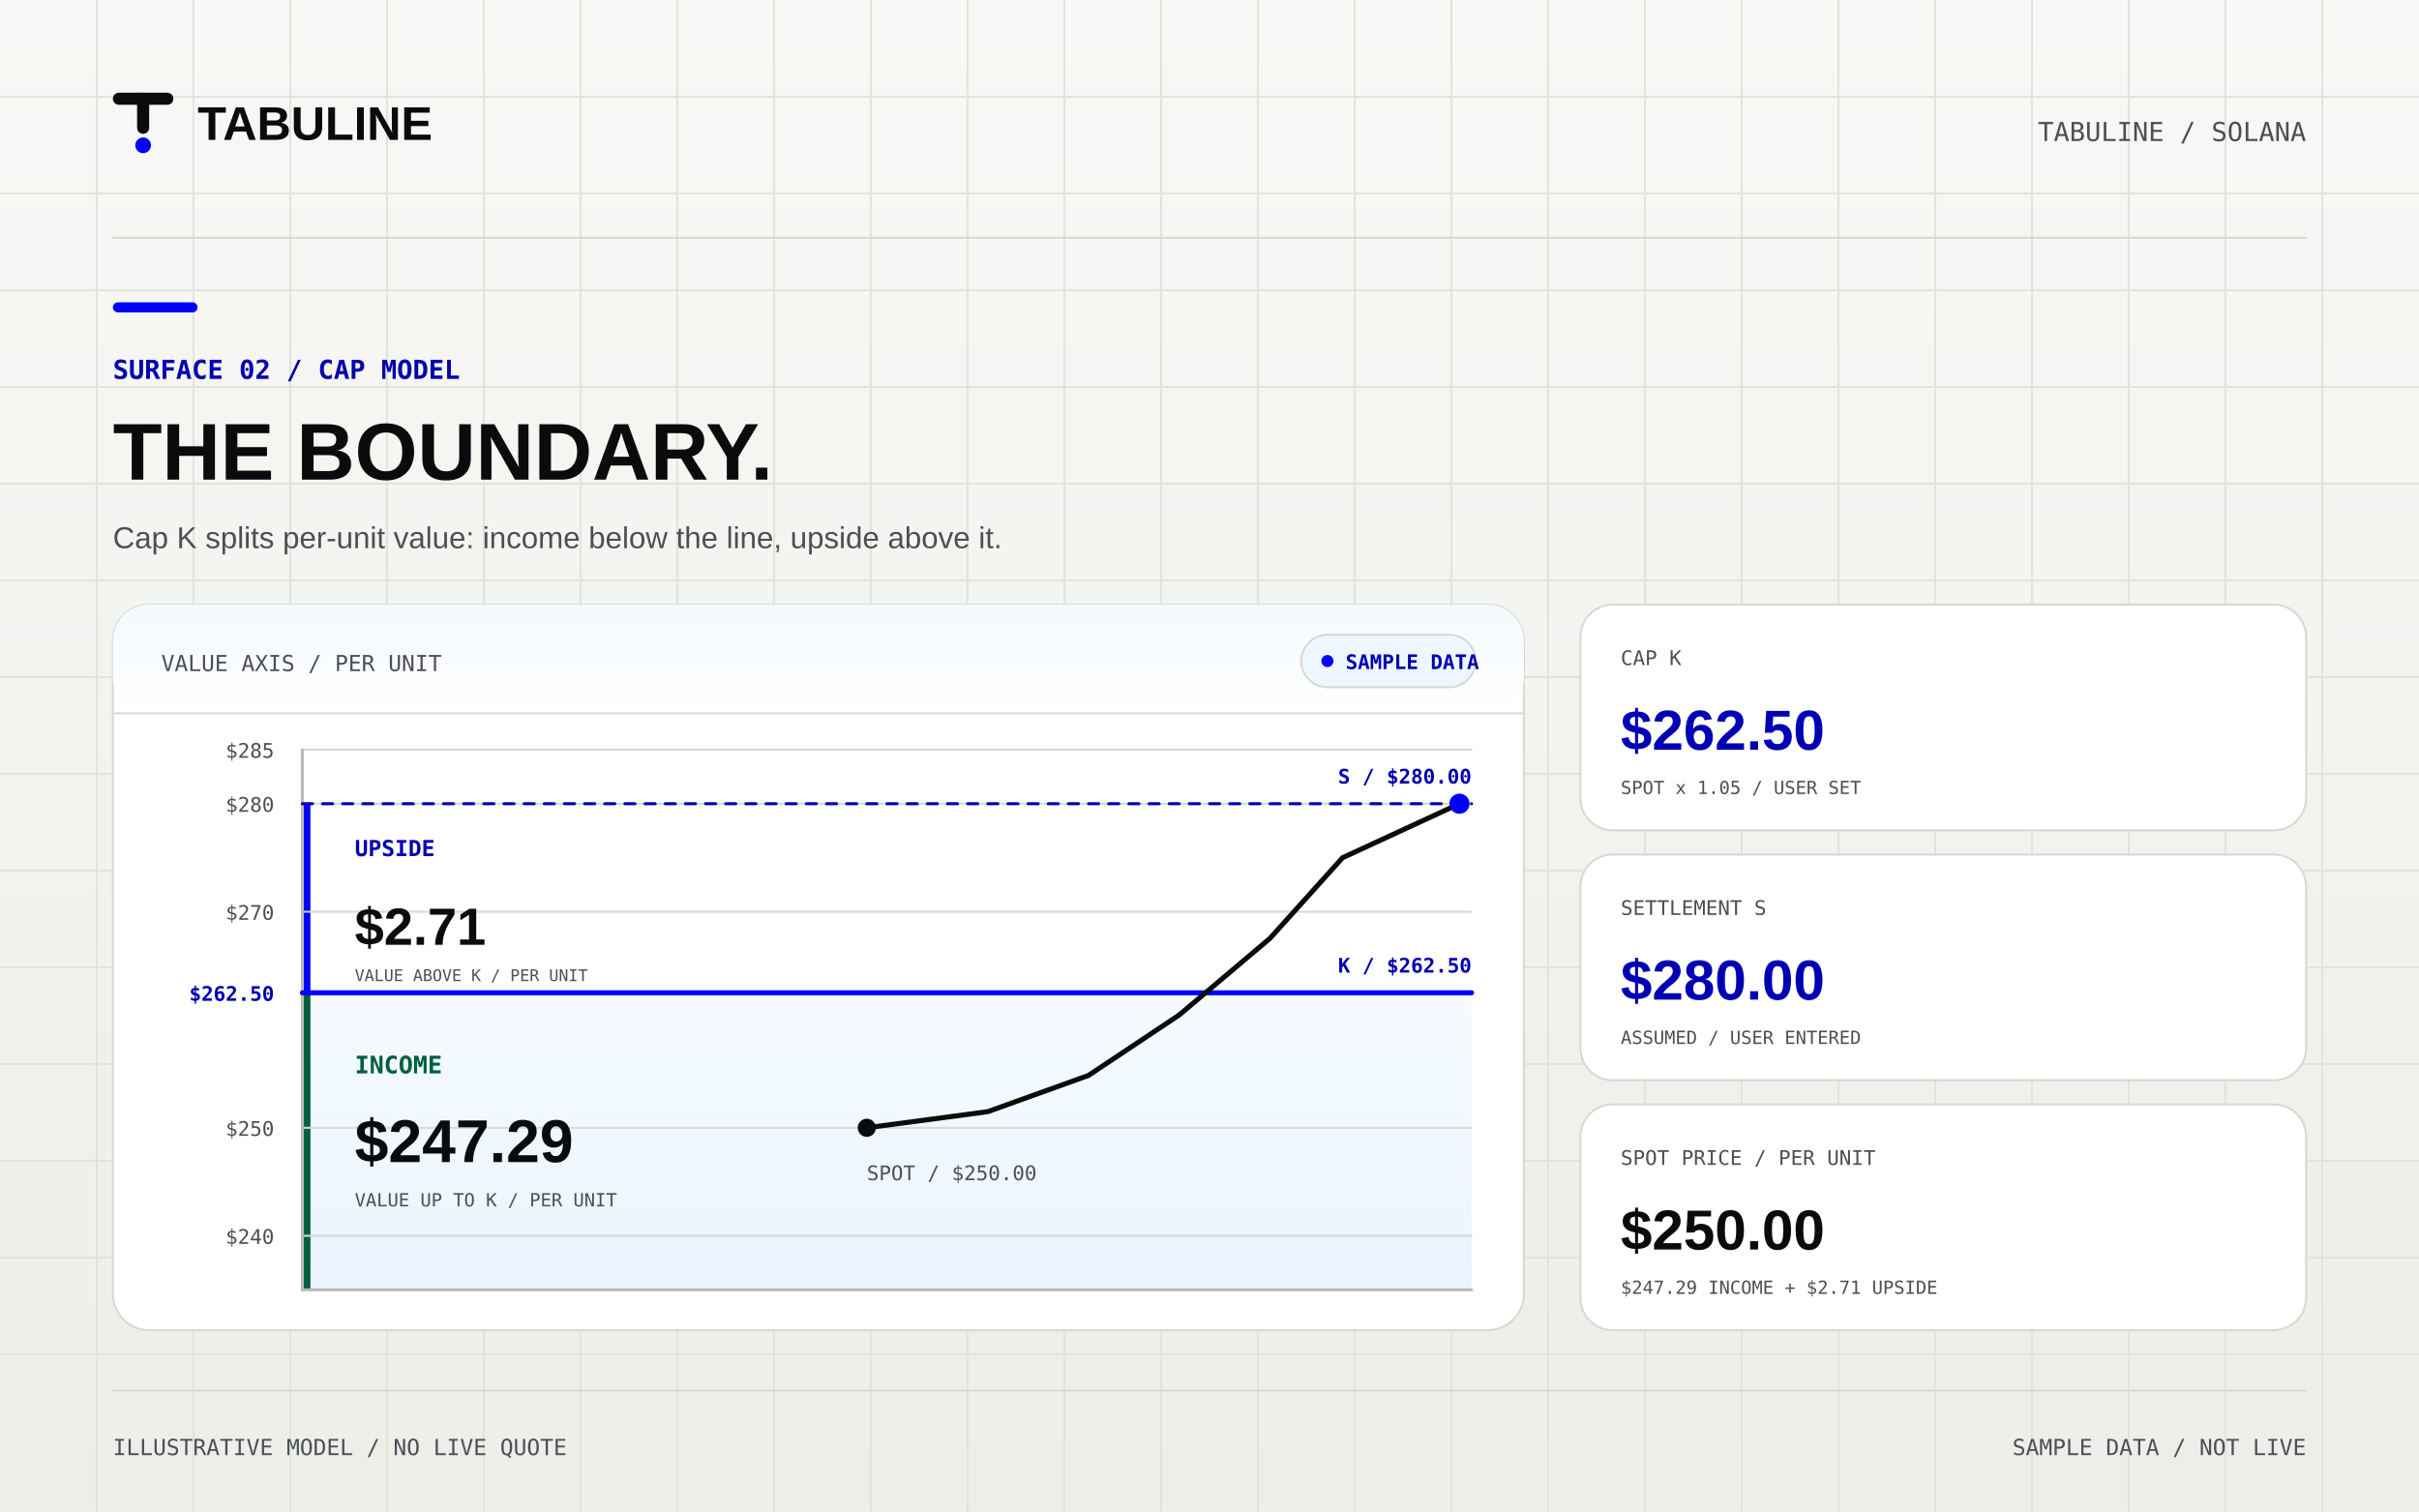
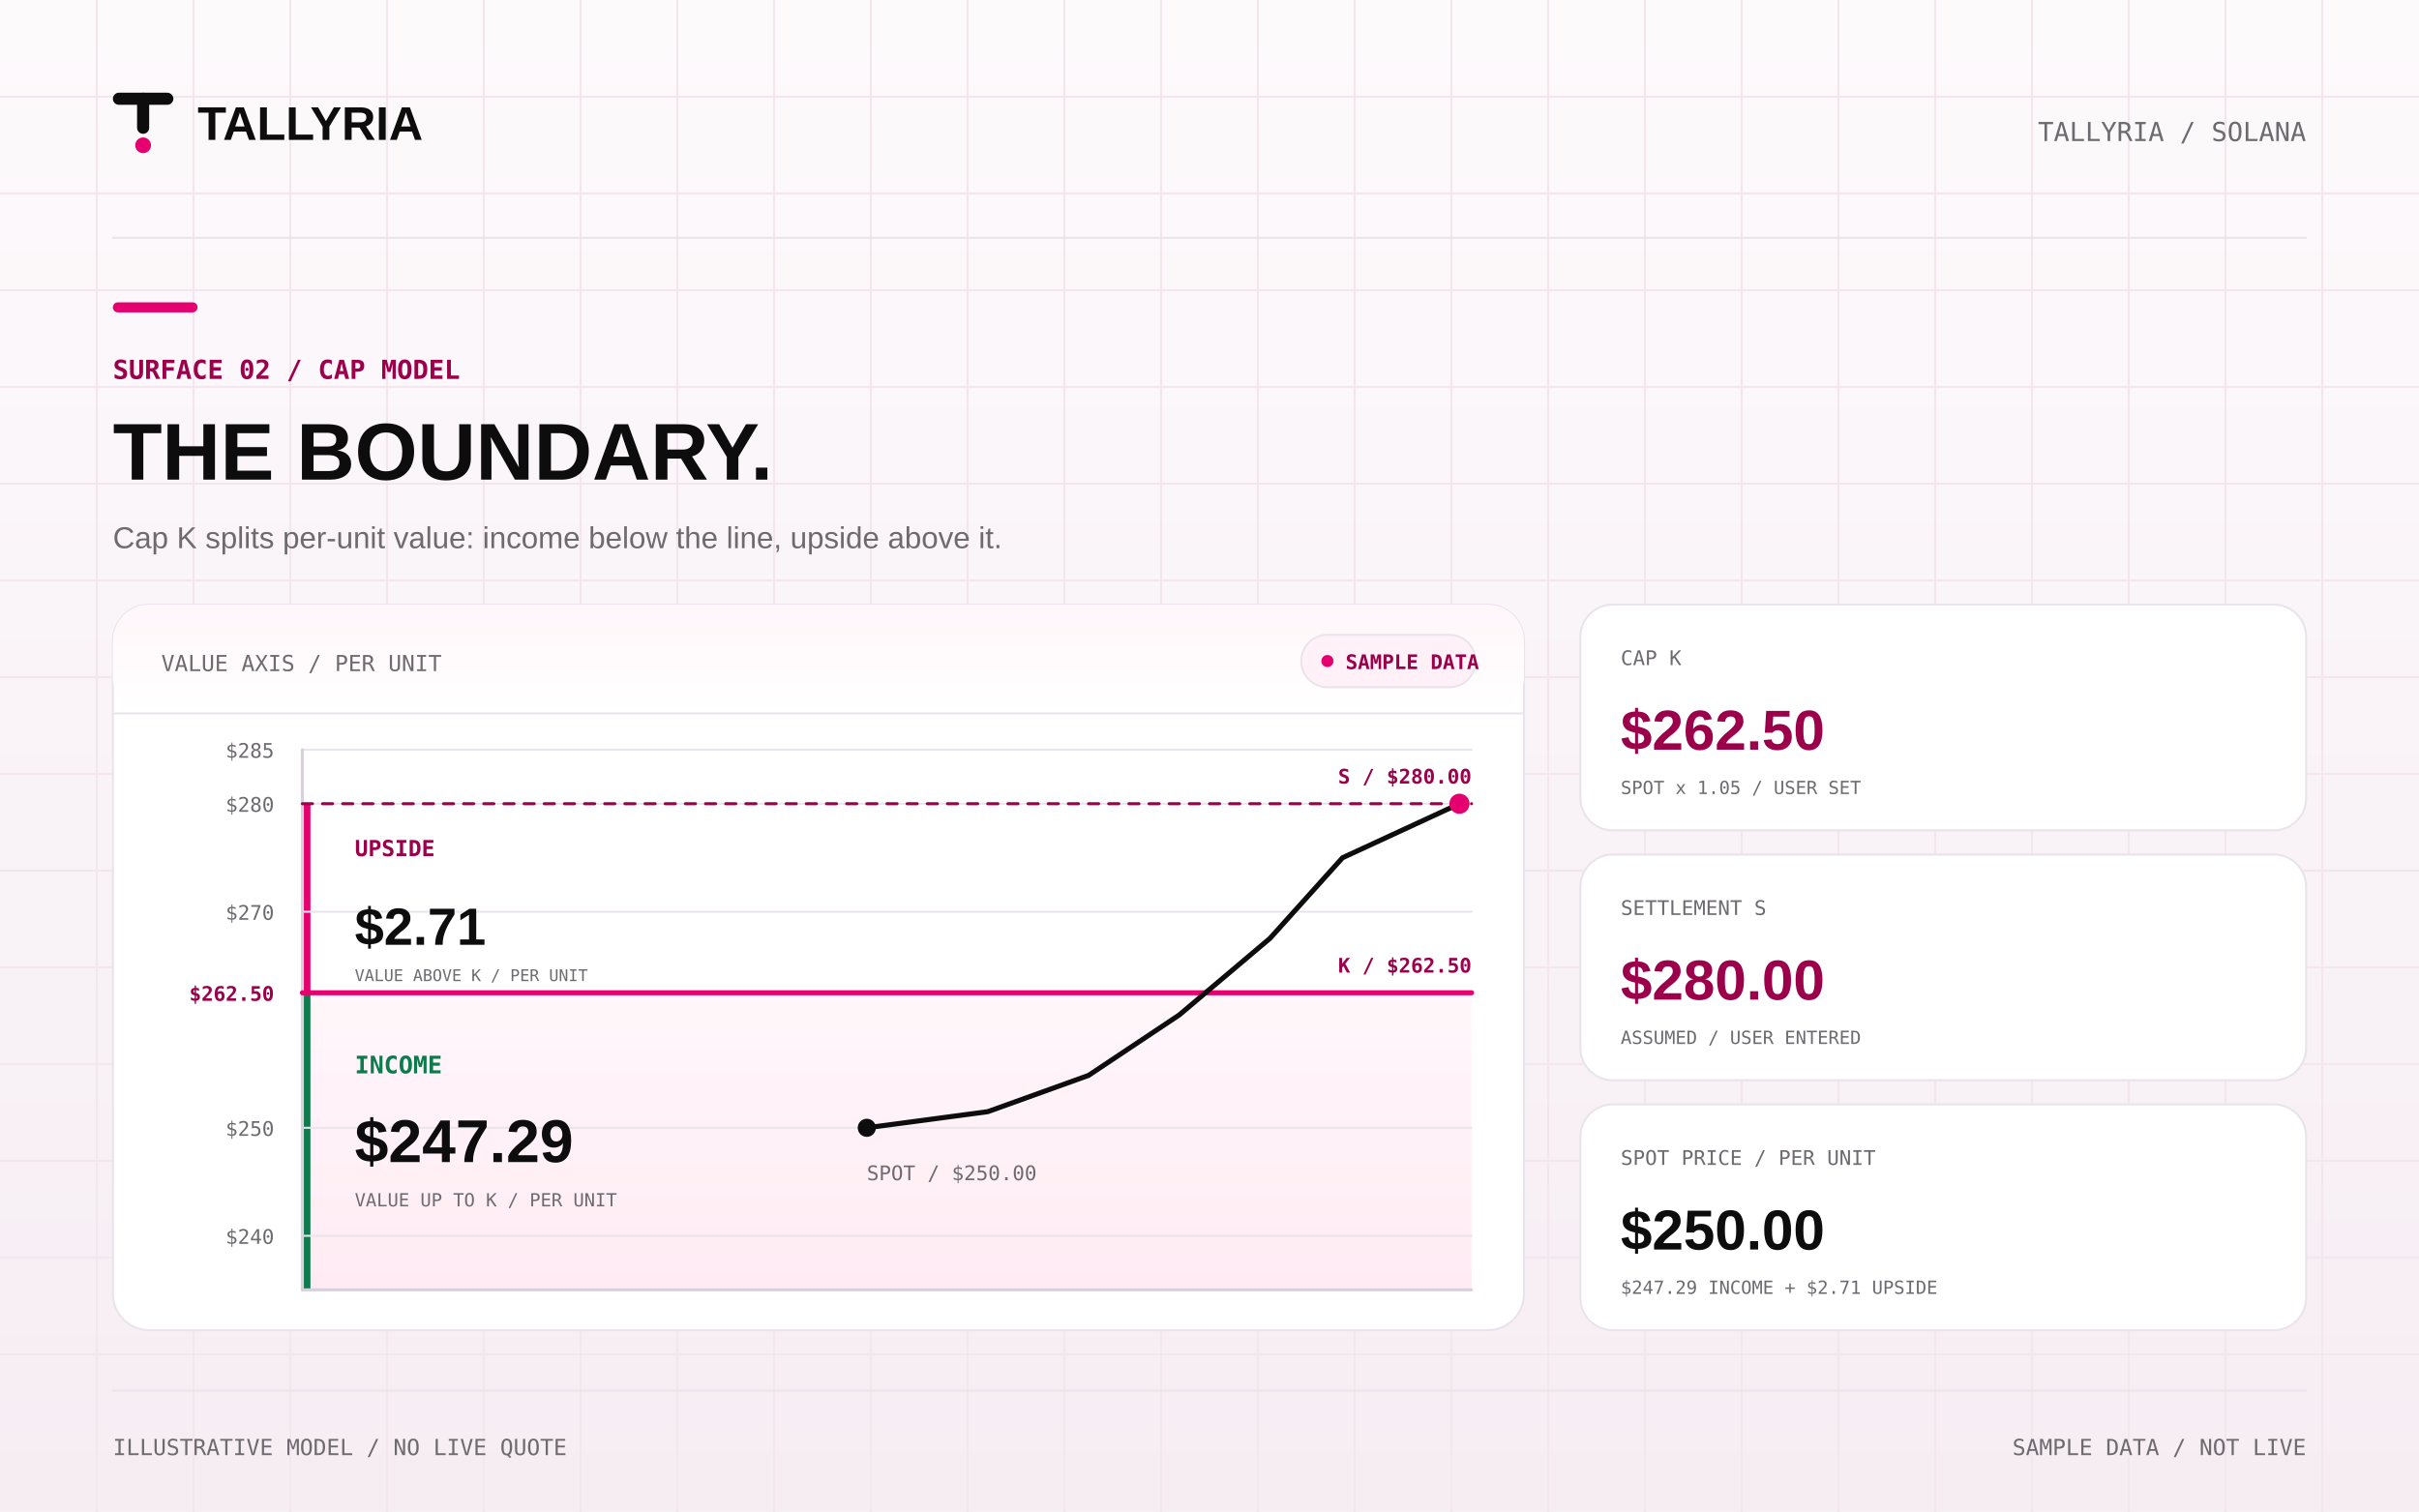
<svg xmlns="http://www.w3.org/2000/svg" width="1200" height="750" viewBox="0 0 1200 750" role="img" aria-labelledby="t d">
  <defs>
    <linearGradient id="d1" x1="0" y1="0" x2="0" y2="1">
-       <stop offset="0" stop-color="#f8f9f6" />
-       <stop offset="1" stop-color="#eceee9" />
+       <stop offset="0" stop-color="#fdfafc" />
+       <stop offset="1" stop-color="#f6edf3" />
    </linearGradient>
    <linearGradient id="d2" x1="0" y1="0" x2="0" y2="1">
-       <stop offset="0" stop-color="#f4f9ff" />
+       <stop offset="0" stop-color="#fff6fa" />
      <stop offset="1" stop-color="#ffffff" />
    </linearGradient>
    <linearGradient id="d3" x1="0" y1="0" x2="0" y2="1">
-       <stop offset="0" stop-color="#f4f9ff" />
-       <stop offset="1" stop-color="#e8f3ff" />
+       <stop offset="0" stop-color="#fff6fa" />
+       <stop offset="1" stop-color="#ffe9f2" />
    </linearGradient>
  </defs>
-   <rect width="1200" height="750" fill="#f4f5f2" />
+   <rect width="1200" height="750" fill="#fbf6f9" />
  <rect x="0.00" y="0.00" width="1200.00" height="750.00" rx="0.00" fill="url(#d1)" />
-   <polyline points="48.00,0.00 48.00,750.00" fill="none" stroke="#e1e4dd" stroke-width="1" stroke-linecap="round" />
-   <polyline points="96.00,0.00 96.00,750.00" fill="none" stroke="#e1e4dd" stroke-width="1" stroke-linecap="round" />
-   <polyline points="144.00,0.00 144.00,750.00" fill="none" stroke="#e1e4dd" stroke-width="1" stroke-linecap="round" />
-   <polyline points="192.00,0.00 192.00,750.00" fill="none" stroke="#e1e4dd" stroke-width="1" stroke-linecap="round" />
-   <polyline points="240.00,0.00 240.00,750.00" fill="none" stroke="#e1e4dd" stroke-width="1" stroke-linecap="round" />
-   <polyline points="288.00,0.00 288.00,750.00" fill="none" stroke="#e1e4dd" stroke-width="1" stroke-linecap="round" />
-   <polyline points="336.00,0.00 336.00,750.00" fill="none" stroke="#e1e4dd" stroke-width="1" stroke-linecap="round" />
-   <polyline points="384.00,0.00 384.00,750.00" fill="none" stroke="#e1e4dd" stroke-width="1" stroke-linecap="round" />
-   <polyline points="432.00,0.00 432.00,750.00" fill="none" stroke="#e1e4dd" stroke-width="1" stroke-linecap="round" />
-   <polyline points="480.00,0.00 480.00,750.00" fill="none" stroke="#e1e4dd" stroke-width="1" stroke-linecap="round" />
-   <polyline points="528.00,0.00 528.00,750.00" fill="none" stroke="#e1e4dd" stroke-width="1" stroke-linecap="round" />
-   <polyline points="576.00,0.00 576.00,750.00" fill="none" stroke="#e1e4dd" stroke-width="1" stroke-linecap="round" />
-   <polyline points="624.00,0.00 624.00,750.00" fill="none" stroke="#e1e4dd" stroke-width="1" stroke-linecap="round" />
-   <polyline points="672.00,0.00 672.00,750.00" fill="none" stroke="#e1e4dd" stroke-width="1" stroke-linecap="round" />
-   <polyline points="720.00,0.00 720.00,750.00" fill="none" stroke="#e1e4dd" stroke-width="1" stroke-linecap="round" />
-   <polyline points="768.00,0.00 768.00,750.00" fill="none" stroke="#e1e4dd" stroke-width="1" stroke-linecap="round" />
-   <polyline points="816.00,0.00 816.00,750.00" fill="none" stroke="#e1e4dd" stroke-width="1" stroke-linecap="round" />
-   <polyline points="864.00,0.00 864.00,750.00" fill="none" stroke="#e1e4dd" stroke-width="1" stroke-linecap="round" />
-   <polyline points="912.00,0.00 912.00,750.00" fill="none" stroke="#e1e4dd" stroke-width="1" stroke-linecap="round" />
-   <polyline points="960.00,0.00 960.00,750.00" fill="none" stroke="#e1e4dd" stroke-width="1" stroke-linecap="round" />
-   <polyline points="1008.00,0.00 1008.00,750.00" fill="none" stroke="#e1e4dd" stroke-width="1" stroke-linecap="round" />
-   <polyline points="1056.00,0.00 1056.00,750.00" fill="none" stroke="#e1e4dd" stroke-width="1" stroke-linecap="round" />
-   <polyline points="1104.00,0.00 1104.00,750.00" fill="none" stroke="#e1e4dd" stroke-width="1" stroke-linecap="round" />
-   <polyline points="1152.00,0.00 1152.00,750.00" fill="none" stroke="#e1e4dd" stroke-width="1" stroke-linecap="round" />
-   <polyline points="0.00,48.00 1200.00,48.00" fill="none" stroke="#e1e4dd" stroke-width="1" stroke-linecap="round" />
-   <polyline points="0.00,96.00 1200.00,96.00" fill="none" stroke="#e1e4dd" stroke-width="1" stroke-linecap="round" />
-   <polyline points="0.00,144.00 1200.00,144.00" fill="none" stroke="#e1e4dd" stroke-width="1" stroke-linecap="round" />
-   <polyline points="0.00,192.00 1200.00,192.00" fill="none" stroke="#e1e4dd" stroke-width="1" stroke-linecap="round" />
-   <polyline points="0.00,240.00 1200.00,240.00" fill="none" stroke="#e1e4dd" stroke-width="1" stroke-linecap="round" />
-   <polyline points="0.00,288.00 1200.00,288.00" fill="none" stroke="#e1e4dd" stroke-width="1" stroke-linecap="round" />
-   <polyline points="0.00,336.00 1200.00,336.00" fill="none" stroke="#e1e4dd" stroke-width="1" stroke-linecap="round" />
-   <polyline points="0.00,384.00 1200.00,384.00" fill="none" stroke="#e1e4dd" stroke-width="1" stroke-linecap="round" />
-   <polyline points="0.00,432.00 1200.00,432.00" fill="none" stroke="#e1e4dd" stroke-width="1" stroke-linecap="round" />
-   <polyline points="0.00,480.00 1200.00,480.00" fill="none" stroke="#e1e4dd" stroke-width="1" stroke-linecap="round" />
-   <polyline points="0.00,528.00 1200.00,528.00" fill="none" stroke="#e1e4dd" stroke-width="1" stroke-linecap="round" />
-   <polyline points="0.00,576.00 1200.00,576.00" fill="none" stroke="#e1e4dd" stroke-width="1" stroke-linecap="round" />
-   <polyline points="0.00,624.00 1200.00,624.00" fill="none" stroke="#e1e4dd" stroke-width="1" stroke-linecap="round" />
-   <polyline points="0.00,672.00 1200.00,672.00" fill="none" stroke="#e1e4dd" stroke-width="1" stroke-linecap="round" />
-   <rect x="56.00" y="46.00" width="30.00" height="6.00" rx="3.00" fill="#0a0b0d" stroke="none" />
-   <rect x="68.00" y="46.00" width="6.00" height="20.40" rx="3.00" fill="#0a0b0d" stroke="none" />
-   <circle cx="71.00" cy="72.10" r="3.90" fill="#0000ff" />
-   <text x="98.00" y="69.40" fill="#0a0b0d" font-family="'Segoe UI','Helvetica Neue',Arial,sans-serif" font-size="23.4" font-weight="700" text-anchor="start">TABULINE</text>
-   <text x="1144.00" y="70.00" fill="#4c4f55" font-family="Consolas,'Cascadia Mono',monospace" font-size="13" font-weight="400" text-anchor="end">TABULINE / SOLANA</text>
-   <polyline points="56.00,118.00 1144.00,118.00" fill="none" stroke="#d7d9d3" stroke-width="1" stroke-linecap="round" />
-   <rect x="56.00" y="150.00" width="42.00" height="5.00" rx="2.50" fill="#0000ff" stroke="none" />
-   <text x="56.00" y="188.00" fill="#0000b3" font-family="Consolas,'Cascadia Mono',monospace" font-size="13" font-weight="700" text-anchor="start">SURFACE 02 / CAP MODEL</text>
-   <text x="56.00" y="238.00" fill="#0a0b0d" font-family="'Segoe UI','Helvetica Neue',Arial,sans-serif" font-size="40" font-weight="700" text-anchor="start">THE BOUNDARY.</text>
-   <text x="56.00" y="272.00" fill="#4c4f55" font-family="'Segoe UI','Helvetica Neue',Arial,sans-serif" font-size="15" font-weight="400" text-anchor="start">Cap K splits per-unit value: income below the line, upside above it.</text>
-   <rect x="56.00" y="300.00" width="700.00" height="360.00" rx="18.00" fill="#ffffff" stroke="#d7d9d3" stroke-width="1" />
+   <polyline points="48.00,0.00 48.00,750.00" fill="none" stroke="#f3e6ee" stroke-width="1" stroke-linecap="round" />
+   <polyline points="96.00,0.00 96.00,750.00" fill="none" stroke="#f3e6ee" stroke-width="1" stroke-linecap="round" />
+   <polyline points="144.00,0.00 144.00,750.00" fill="none" stroke="#f3e6ee" stroke-width="1" stroke-linecap="round" />
+   <polyline points="192.00,0.00 192.00,750.00" fill="none" stroke="#f3e6ee" stroke-width="1" stroke-linecap="round" />
+   <polyline points="240.00,0.00 240.00,750.00" fill="none" stroke="#f3e6ee" stroke-width="1" stroke-linecap="round" />
+   <polyline points="288.00,0.00 288.00,750.00" fill="none" stroke="#f3e6ee" stroke-width="1" stroke-linecap="round" />
+   <polyline points="336.00,0.00 336.00,750.00" fill="none" stroke="#f3e6ee" stroke-width="1" stroke-linecap="round" />
+   <polyline points="384.00,0.00 384.00,750.00" fill="none" stroke="#f3e6ee" stroke-width="1" stroke-linecap="round" />
+   <polyline points="432.00,0.00 432.00,750.00" fill="none" stroke="#f3e6ee" stroke-width="1" stroke-linecap="round" />
+   <polyline points="480.00,0.00 480.00,750.00" fill="none" stroke="#f3e6ee" stroke-width="1" stroke-linecap="round" />
+   <polyline points="528.00,0.00 528.00,750.00" fill="none" stroke="#f3e6ee" stroke-width="1" stroke-linecap="round" />
+   <polyline points="576.00,0.00 576.00,750.00" fill="none" stroke="#f3e6ee" stroke-width="1" stroke-linecap="round" />
+   <polyline points="624.00,0.00 624.00,750.00" fill="none" stroke="#f3e6ee" stroke-width="1" stroke-linecap="round" />
+   <polyline points="672.00,0.00 672.00,750.00" fill="none" stroke="#f3e6ee" stroke-width="1" stroke-linecap="round" />
+   <polyline points="720.00,0.00 720.00,750.00" fill="none" stroke="#f3e6ee" stroke-width="1" stroke-linecap="round" />
+   <polyline points="768.00,0.00 768.00,750.00" fill="none" stroke="#f3e6ee" stroke-width="1" stroke-linecap="round" />
+   <polyline points="816.00,0.00 816.00,750.00" fill="none" stroke="#f3e6ee" stroke-width="1" stroke-linecap="round" />
+   <polyline points="864.00,0.00 864.00,750.00" fill="none" stroke="#f3e6ee" stroke-width="1" stroke-linecap="round" />
+   <polyline points="912.00,0.00 912.00,750.00" fill="none" stroke="#f3e6ee" stroke-width="1" stroke-linecap="round" />
+   <polyline points="960.00,0.00 960.00,750.00" fill="none" stroke="#f3e6ee" stroke-width="1" stroke-linecap="round" />
+   <polyline points="1008.00,0.00 1008.00,750.00" fill="none" stroke="#f3e6ee" stroke-width="1" stroke-linecap="round" />
+   <polyline points="1056.00,0.00 1056.00,750.00" fill="none" stroke="#f3e6ee" stroke-width="1" stroke-linecap="round" />
+   <polyline points="1104.00,0.00 1104.00,750.00" fill="none" stroke="#f3e6ee" stroke-width="1" stroke-linecap="round" />
+   <polyline points="1152.00,0.00 1152.00,750.00" fill="none" stroke="#f3e6ee" stroke-width="1" stroke-linecap="round" />
+   <polyline points="0.00,48.00 1200.00,48.00" fill="none" stroke="#f3e6ee" stroke-width="1" stroke-linecap="round" />
+   <polyline points="0.00,96.00 1200.00,96.00" fill="none" stroke="#f3e6ee" stroke-width="1" stroke-linecap="round" />
+   <polyline points="0.00,144.00 1200.00,144.00" fill="none" stroke="#f3e6ee" stroke-width="1" stroke-linecap="round" />
+   <polyline points="0.00,192.00 1200.00,192.00" fill="none" stroke="#f3e6ee" stroke-width="1" stroke-linecap="round" />
+   <polyline points="0.00,240.00 1200.00,240.00" fill="none" stroke="#f3e6ee" stroke-width="1" stroke-linecap="round" />
+   <polyline points="0.00,288.00 1200.00,288.00" fill="none" stroke="#f3e6ee" stroke-width="1" stroke-linecap="round" />
+   <polyline points="0.00,336.00 1200.00,336.00" fill="none" stroke="#f3e6ee" stroke-width="1" stroke-linecap="round" />
+   <polyline points="0.00,384.00 1200.00,384.00" fill="none" stroke="#f3e6ee" stroke-width="1" stroke-linecap="round" />
+   <polyline points="0.00,432.00 1200.00,432.00" fill="none" stroke="#f3e6ee" stroke-width="1" stroke-linecap="round" />
+   <polyline points="0.00,480.00 1200.00,480.00" fill="none" stroke="#f3e6ee" stroke-width="1" stroke-linecap="round" />
+   <polyline points="0.00,528.00 1200.00,528.00" fill="none" stroke="#f3e6ee" stroke-width="1" stroke-linecap="round" />
+   <polyline points="0.00,576.00 1200.00,576.00" fill="none" stroke="#f3e6ee" stroke-width="1" stroke-linecap="round" />
+   <polyline points="0.00,624.00 1200.00,624.00" fill="none" stroke="#f3e6ee" stroke-width="1" stroke-linecap="round" />
+   <polyline points="0.00,672.00 1200.00,672.00" fill="none" stroke="#f3e6ee" stroke-width="1" stroke-linecap="round" />
+   <rect x="56.00" y="46.00" width="30.00" height="6.00" rx="3.00" fill="#0d0d0d" stroke="none" />
+   <rect x="68.00" y="46.00" width="6.00" height="20.40" rx="3.00" fill="#0d0d0d" stroke="none" />
+   <circle cx="71.00" cy="72.10" r="3.90" fill="#e6006f" />
+   <text x="98.00" y="69.40" fill="#0d0d0d" font-family="'Segoe UI','Helvetica Neue',Arial,sans-serif" font-size="23.4" font-weight="700" text-anchor="start">TALLYRIA</text>
+   <text x="1144.00" y="70.00" fill="#6d6a70" font-family="Consolas,'Cascadia Mono',monospace" font-size="13" font-weight="400" text-anchor="end">TALLYRIA / SOLANA</text>
+   <polyline points="56.00,118.00 1144.00,118.00" fill="none" stroke="#e9e4eb" stroke-width="1" stroke-linecap="round" />
+   <rect x="56.00" y="150.00" width="42.00" height="5.00" rx="2.50" fill="#e6006f" stroke="none" />
+   <text x="56.00" y="188.00" fill="#9c004a" font-family="Consolas,'Cascadia Mono',monospace" font-size="13" font-weight="700" text-anchor="start">SURFACE 02 / CAP MODEL</text>
+   <text x="56.00" y="238.00" fill="#0d0d0d" font-family="'Segoe UI','Helvetica Neue',Arial,sans-serif" font-size="40" font-weight="700" text-anchor="start">THE BOUNDARY.</text>
+   <text x="56.00" y="272.00" fill="#6d6a70" font-family="'Segoe UI','Helvetica Neue',Arial,sans-serif" font-size="15" font-weight="400" text-anchor="start">Cap K splits per-unit value: income below the line, upside above it.</text>
+   <rect x="56.00" y="300.00" width="700.00" height="360.00" rx="18.00" fill="#ffffff" stroke="#e9e4eb" stroke-width="1" />
  <rect x="56.00" y="300.00" width="700.00" height="54.00" rx="18.00" fill="url(#d2)" />
-   <polyline points="56.00,354.00 756.00,354.00" fill="none" stroke="#d7d9d3" stroke-width="1" stroke-linecap="round" />
-   <text x="80.00" y="333.00" fill="#4c4f55" font-family="Consolas,'Cascadia Mono',monospace" font-size="11" font-weight="400" text-anchor="start">VALUE AXIS / PER UNIT</text>
-   <rect x="645.50" y="315.00" width="86.50" height="26.00" rx="13.00" fill="#eef7ff" stroke="#d7d9d3" stroke-width="1" />
-   <circle cx="658.50" cy="328.00" r="3.00" fill="#0000ff" />
-   <text x="667.50" y="332.00" fill="#0000b3" font-family="Consolas,'Cascadia Mono',monospace" font-size="10" font-weight="700" text-anchor="start">SAMPLE DATA</text>
+   <polyline points="56.00,354.00 756.00,354.00" fill="none" stroke="#e9e4eb" stroke-width="1" stroke-linecap="round" />
+   <text x="80.00" y="333.00" fill="#6d6a70" font-family="Consolas,'Cascadia Mono',monospace" font-size="11" font-weight="400" text-anchor="start">VALUE AXIS / PER UNIT</text>
+   <rect x="645.50" y="315.00" width="86.50" height="26.00" rx="13.00" fill="#fff1f7" stroke="#e9e4eb" stroke-width="1" />
+   <circle cx="658.50" cy="328.00" r="3.00" fill="#e6006f" />
+   <text x="667.50" y="332.00" fill="#9c004a" font-family="Consolas,'Cascadia Mono',monospace" font-size="10" font-weight="700" text-anchor="start">SAMPLE DATA</text>
  <rect x="150.00" y="492.60" width="580.00" height="147.40" rx="0.00" fill="url(#d3)" opacity="0.9" />
-   <rect x="150.00" y="492.60" width="4.00" height="147.40" rx="0.00" fill="#005f3f" stroke="none" />
-   <rect x="150.00" y="398.80" width="4.00" height="93.80" rx="0.00" fill="#0000ff" stroke="none" />
-   <polyline points="150.00,372.00 730.00,372.00" fill="none" stroke="#d7d9d3" stroke-width="1" stroke-linecap="round" />
-   <text x="136.00" y="376.00" fill="#4c4f55" font-family="Consolas,'Cascadia Mono',monospace" font-size="10" font-weight="400" text-anchor="end">$285</text>
-   <polyline points="150.00,398.80 730.00,398.80" fill="none" stroke="#d7d9d3" stroke-width="1" stroke-linecap="round" />
-   <text x="136.00" y="402.80" fill="#4c4f55" font-family="Consolas,'Cascadia Mono',monospace" font-size="10" font-weight="400" text-anchor="end">$280</text>
-   <polyline points="150.00,452.40 730.00,452.40" fill="none" stroke="#d7d9d3" stroke-width="1" stroke-linecap="round" />
-   <text x="136.00" y="456.40" fill="#4c4f55" font-family="Consolas,'Cascadia Mono',monospace" font-size="10" font-weight="400" text-anchor="end">$270</text>
-   <polyline points="150.00,559.60 730.00,559.60" fill="none" stroke="#d7d9d3" stroke-width="1" stroke-linecap="round" />
-   <text x="136.00" y="563.60" fill="#4c4f55" font-family="Consolas,'Cascadia Mono',monospace" font-size="10" font-weight="400" text-anchor="end">$250</text>
-   <polyline points="150.00,613.20 730.00,613.20" fill="none" stroke="#d7d9d3" stroke-width="1" stroke-linecap="round" />
-   <text x="136.00" y="617.20" fill="#4c4f55" font-family="Consolas,'Cascadia Mono',monospace" font-size="10" font-weight="400" text-anchor="end">$240</text>
-   <text x="136.00" y="496.60" fill="#0000b3" font-family="Consolas,'Cascadia Mono',monospace" font-size="10" font-weight="700" text-anchor="end">$262.50</text>
-   <polyline points="150.00,372.00 150.00,640.00" fill="none" stroke="#b9bcb4" stroke-width="1.5" stroke-linecap="round" />
-   <polyline points="150.00,640.00 730.00,640.00" fill="none" stroke="#b9bcb4" stroke-width="1.5" stroke-linecap="round" />
-   <polyline points="150.00,398.80 730.00,398.80" fill="none" stroke="#0000b3" stroke-width="1.5" stroke-linecap="round" stroke-dasharray="5 5" />
-   <text x="730.00" y="388.80" fill="#0000b3" font-family="Consolas,'Cascadia Mono',monospace" font-size="10" font-weight="700" text-anchor="end">S / $280.00</text>
-   <polyline points="150.00,492.60 730.00,492.60" fill="none" stroke="#0000ff" stroke-width="2.5" stroke-linecap="round" />
-   <text x="730.00" y="482.60" fill="#0000b3" font-family="Consolas,'Cascadia Mono',monospace" font-size="10" font-weight="700" text-anchor="end">K / $262.50</text>
-   <text x="176.00" y="532.60" fill="#005f3f" font-family="Consolas,'Cascadia Mono',monospace" font-size="12" font-weight="700" text-anchor="start">INCOME</text>
-   <text x="176.00" y="576.60" fill="#0a0b0d" font-family="'Segoe UI','Helvetica Neue',Arial,sans-serif" font-size="30" font-weight="700" text-anchor="start">$247.29</text>
-   <text x="176.00" y="598.60" fill="#4c4f55" font-family="Consolas,'Cascadia Mono',monospace" font-size="9" font-weight="400" text-anchor="start">VALUE UP TO K / PER UNIT</text>
-   <text x="176.00" y="424.80" fill="#0000b3" font-family="Consolas,'Cascadia Mono',monospace" font-size="11" font-weight="700" text-anchor="start">UPSIDE</text>
-   <text x="176.00" y="468.80" fill="#0a0b0d" font-family="'Segoe UI','Helvetica Neue',Arial,sans-serif" font-size="26" font-weight="700" text-anchor="start">$2.71</text>
-   <text x="176.00" y="486.80" fill="#4c4f55" font-family="Consolas,'Cascadia Mono',monospace" font-size="8" font-weight="400" text-anchor="start">VALUE ABOVE K / PER UNIT</text>
-   <polyline points="430.00,559.60 490.00,551.60 540.00,533.60 585.00,503.60 630.00,465.60 666.00,425.60 724.00,398.80" fill="none" stroke="#0a0b0d" stroke-width="2.5" stroke-linecap="round" />
-   <circle cx="430.00" cy="559.60" r="4.50" fill="#0a0b0d" />
-   <circle cx="724.00" cy="398.80" r="5.00" fill="#0000ff" />
-   <text x="430.00" y="585.60" fill="#4c4f55" font-family="Consolas,'Cascadia Mono',monospace" font-size="10" font-weight="400" text-anchor="start">SPOT / $250.00</text>
-   <rect x="784.00" y="300.00" width="360.00" height="112.00" rx="16.00" fill="#ffffff" stroke="#d7d9d3" stroke-width="1" />
-   <text x="804.00" y="330.00" fill="#4c4f55" font-family="Consolas,'Cascadia Mono',monospace" font-size="10" font-weight="400" text-anchor="start">CAP K</text>
-   <text x="804.00" y="372.00" fill="#0000b3" font-family="'Segoe UI','Helvetica Neue',Arial,sans-serif" font-size="28" font-weight="700" text-anchor="start">$262.50</text>
-   <text x="804.00" y="394.00" fill="#4c4f55" font-family="Consolas,'Cascadia Mono',monospace" font-size="9" font-weight="400" text-anchor="start">SPOT x 1.05 / USER SET</text>
-   <rect x="784.00" y="424.00" width="360.00" height="112.00" rx="16.00" fill="#ffffff" stroke="#d7d9d3" stroke-width="1" />
-   <text x="804.00" y="454.00" fill="#4c4f55" font-family="Consolas,'Cascadia Mono',monospace" font-size="10" font-weight="400" text-anchor="start">SETTLEMENT S</text>
-   <text x="804.00" y="496.00" fill="#0000b3" font-family="'Segoe UI','Helvetica Neue',Arial,sans-serif" font-size="28" font-weight="700" text-anchor="start">$280.00</text>
-   <text x="804.00" y="518.00" fill="#4c4f55" font-family="Consolas,'Cascadia Mono',monospace" font-size="9" font-weight="400" text-anchor="start">ASSUMED / USER ENTERED</text>
-   <rect x="784.00" y="548.00" width="360.00" height="112.00" rx="16.00" fill="#ffffff" stroke="#d7d9d3" stroke-width="1" />
-   <text x="804.00" y="578.00" fill="#4c4f55" font-family="Consolas,'Cascadia Mono',monospace" font-size="10" font-weight="400" text-anchor="start">SPOT PRICE / PER UNIT</text>
-   <text x="804.00" y="620.00" fill="#0a0b0d" font-family="'Segoe UI','Helvetica Neue',Arial,sans-serif" font-size="28" font-weight="700" text-anchor="start">$250.00</text>
-   <text x="804.00" y="642.00" fill="#4c4f55" font-family="Consolas,'Cascadia Mono',monospace" font-size="9" font-weight="400" text-anchor="start">$247.29 INCOME + $2.71 UPSIDE</text>
-   <polyline points="56.00,690.00 1144.00,690.00" fill="none" stroke="#d7d9d3" stroke-width="1" stroke-linecap="round" />
-   <text x="56.00" y="722.00" fill="#4c4f55" font-family="Consolas,'Cascadia Mono',monospace" font-size="11" font-weight="400" text-anchor="start">ILLUSTRATIVE MODEL / NO LIVE QUOTE</text>
-   <text x="1144.00" y="722.00" fill="#4c4f55" font-family="Consolas,'Cascadia Mono',monospace" font-size="11" font-weight="400" text-anchor="end">SAMPLE DATA / NOT LIVE</text>
+   <rect x="150.00" y="492.60" width="4.00" height="147.40" rx="0.00" fill="#0f7b4d" stroke="none" />
+   <rect x="150.00" y="398.80" width="4.00" height="93.80" rx="0.00" fill="#e6006f" stroke="none" />
+   <polyline points="150.00,372.00 730.00,372.00" fill="none" stroke="#e9e4eb" stroke-width="1" stroke-linecap="round" />
+   <text x="136.00" y="376.00" fill="#6d6a70" font-family="Consolas,'Cascadia Mono',monospace" font-size="10" font-weight="400" text-anchor="end">$285</text>
+   <polyline points="150.00,398.80 730.00,398.80" fill="none" stroke="#e9e4eb" stroke-width="1" stroke-linecap="round" />
+   <text x="136.00" y="402.80" fill="#6d6a70" font-family="Consolas,'Cascadia Mono',monospace" font-size="10" font-weight="400" text-anchor="end">$280</text>
+   <polyline points="150.00,452.40 730.00,452.40" fill="none" stroke="#e9e4eb" stroke-width="1" stroke-linecap="round" />
+   <text x="136.00" y="456.40" fill="#6d6a70" font-family="Consolas,'Cascadia Mono',monospace" font-size="10" font-weight="400" text-anchor="end">$270</text>
+   <polyline points="150.00,559.60 730.00,559.60" fill="none" stroke="#e9e4eb" stroke-width="1" stroke-linecap="round" />
+   <text x="136.00" y="563.60" fill="#6d6a70" font-family="Consolas,'Cascadia Mono',monospace" font-size="10" font-weight="400" text-anchor="end">$250</text>
+   <polyline points="150.00,613.20 730.00,613.20" fill="none" stroke="#e9e4eb" stroke-width="1" stroke-linecap="round" />
+   <text x="136.00" y="617.20" fill="#6d6a70" font-family="Consolas,'Cascadia Mono',monospace" font-size="10" font-weight="400" text-anchor="end">$240</text>
+   <text x="136.00" y="496.60" fill="#9c004a" font-family="Consolas,'Cascadia Mono',monospace" font-size="10" font-weight="700" text-anchor="end">$262.50</text>
+   <polyline points="150.00,372.00 150.00,640.00" fill="none" stroke="#d8d0db" stroke-width="1.5" stroke-linecap="round" />
+   <polyline points="150.00,640.00 730.00,640.00" fill="none" stroke="#d8d0db" stroke-width="1.5" stroke-linecap="round" />
+   <polyline points="150.00,398.80 730.00,398.80" fill="none" stroke="#9c004a" stroke-width="1.5" stroke-linecap="round" stroke-dasharray="5 5" />
+   <text x="730.00" y="388.80" fill="#9c004a" font-family="Consolas,'Cascadia Mono',monospace" font-size="10" font-weight="700" text-anchor="end">S / $280.00</text>
+   <polyline points="150.00,492.60 730.00,492.60" fill="none" stroke="#e6006f" stroke-width="2.5" stroke-linecap="round" />
+   <text x="730.00" y="482.60" fill="#9c004a" font-family="Consolas,'Cascadia Mono',monospace" font-size="10" font-weight="700" text-anchor="end">K / $262.50</text>
+   <text x="176.00" y="532.60" fill="#0f7b4d" font-family="Consolas,'Cascadia Mono',monospace" font-size="12" font-weight="700" text-anchor="start">INCOME</text>
+   <text x="176.00" y="576.60" fill="#0d0d0d" font-family="'Segoe UI','Helvetica Neue',Arial,sans-serif" font-size="30" font-weight="700" text-anchor="start">$247.29</text>
+   <text x="176.00" y="598.60" fill="#6d6a70" font-family="Consolas,'Cascadia Mono',monospace" font-size="9" font-weight="400" text-anchor="start">VALUE UP TO K / PER UNIT</text>
+   <text x="176.00" y="424.80" fill="#9c004a" font-family="Consolas,'Cascadia Mono',monospace" font-size="11" font-weight="700" text-anchor="start">UPSIDE</text>
+   <text x="176.00" y="468.80" fill="#0d0d0d" font-family="'Segoe UI','Helvetica Neue',Arial,sans-serif" font-size="26" font-weight="700" text-anchor="start">$2.71</text>
+   <text x="176.00" y="486.80" fill="#6d6a70" font-family="Consolas,'Cascadia Mono',monospace" font-size="8" font-weight="400" text-anchor="start">VALUE ABOVE K / PER UNIT</text>
+   <polyline points="430.00,559.60 490.00,551.60 540.00,533.60 585.00,503.60 630.00,465.60 666.00,425.60 724.00,398.80" fill="none" stroke="#0d0d0d" stroke-width="2.5" stroke-linecap="round" />
+   <circle cx="430.00" cy="559.60" r="4.50" fill="#0d0d0d" />
+   <circle cx="724.00" cy="398.80" r="5.00" fill="#e6006f" />
+   <text x="430.00" y="585.60" fill="#6d6a70" font-family="Consolas,'Cascadia Mono',monospace" font-size="10" font-weight="400" text-anchor="start">SPOT / $250.00</text>
+   <rect x="784.00" y="300.00" width="360.00" height="112.00" rx="16.00" fill="#ffffff" stroke="#e9e4eb" stroke-width="1" />
+   <text x="804.00" y="330.00" fill="#6d6a70" font-family="Consolas,'Cascadia Mono',monospace" font-size="10" font-weight="400" text-anchor="start">CAP K</text>
+   <text x="804.00" y="372.00" fill="#9c004a" font-family="'Segoe UI','Helvetica Neue',Arial,sans-serif" font-size="28" font-weight="700" text-anchor="start">$262.50</text>
+   <text x="804.00" y="394.00" fill="#6d6a70" font-family="Consolas,'Cascadia Mono',monospace" font-size="9" font-weight="400" text-anchor="start">SPOT x 1.05 / USER SET</text>
+   <rect x="784.00" y="424.00" width="360.00" height="112.00" rx="16.00" fill="#ffffff" stroke="#e9e4eb" stroke-width="1" />
+   <text x="804.00" y="454.00" fill="#6d6a70" font-family="Consolas,'Cascadia Mono',monospace" font-size="10" font-weight="400" text-anchor="start">SETTLEMENT S</text>
+   <text x="804.00" y="496.00" fill="#9c004a" font-family="'Segoe UI','Helvetica Neue',Arial,sans-serif" font-size="28" font-weight="700" text-anchor="start">$280.00</text>
+   <text x="804.00" y="518.00" fill="#6d6a70" font-family="Consolas,'Cascadia Mono',monospace" font-size="9" font-weight="400" text-anchor="start">ASSUMED / USER ENTERED</text>
+   <rect x="784.00" y="548.00" width="360.00" height="112.00" rx="16.00" fill="#ffffff" stroke="#e9e4eb" stroke-width="1" />
+   <text x="804.00" y="578.00" fill="#6d6a70" font-family="Consolas,'Cascadia Mono',monospace" font-size="10" font-weight="400" text-anchor="start">SPOT PRICE / PER UNIT</text>
+   <text x="804.00" y="620.00" fill="#0d0d0d" font-family="'Segoe UI','Helvetica Neue',Arial,sans-serif" font-size="28" font-weight="700" text-anchor="start">$250.00</text>
+   <text x="804.00" y="642.00" fill="#6d6a70" font-family="Consolas,'Cascadia Mono',monospace" font-size="9" font-weight="400" text-anchor="start">$247.29 INCOME + $2.71 UPSIDE</text>
+   <polyline points="56.00,690.00 1144.00,690.00" fill="none" stroke="#e9e4eb" stroke-width="1" stroke-linecap="round" />
+   <text x="56.00" y="722.00" fill="#6d6a70" font-family="Consolas,'Cascadia Mono',monospace" font-size="11" font-weight="400" text-anchor="start">ILLUSTRATIVE MODEL / NO LIVE QUOTE</text>
+   <text x="1144.00" y="722.00" fill="#6d6a70" font-family="Consolas,'Cascadia Mono',monospace" font-size="11" font-weight="400" text-anchor="end">SAMPLE DATA / NOT LIVE</text>
</svg>
